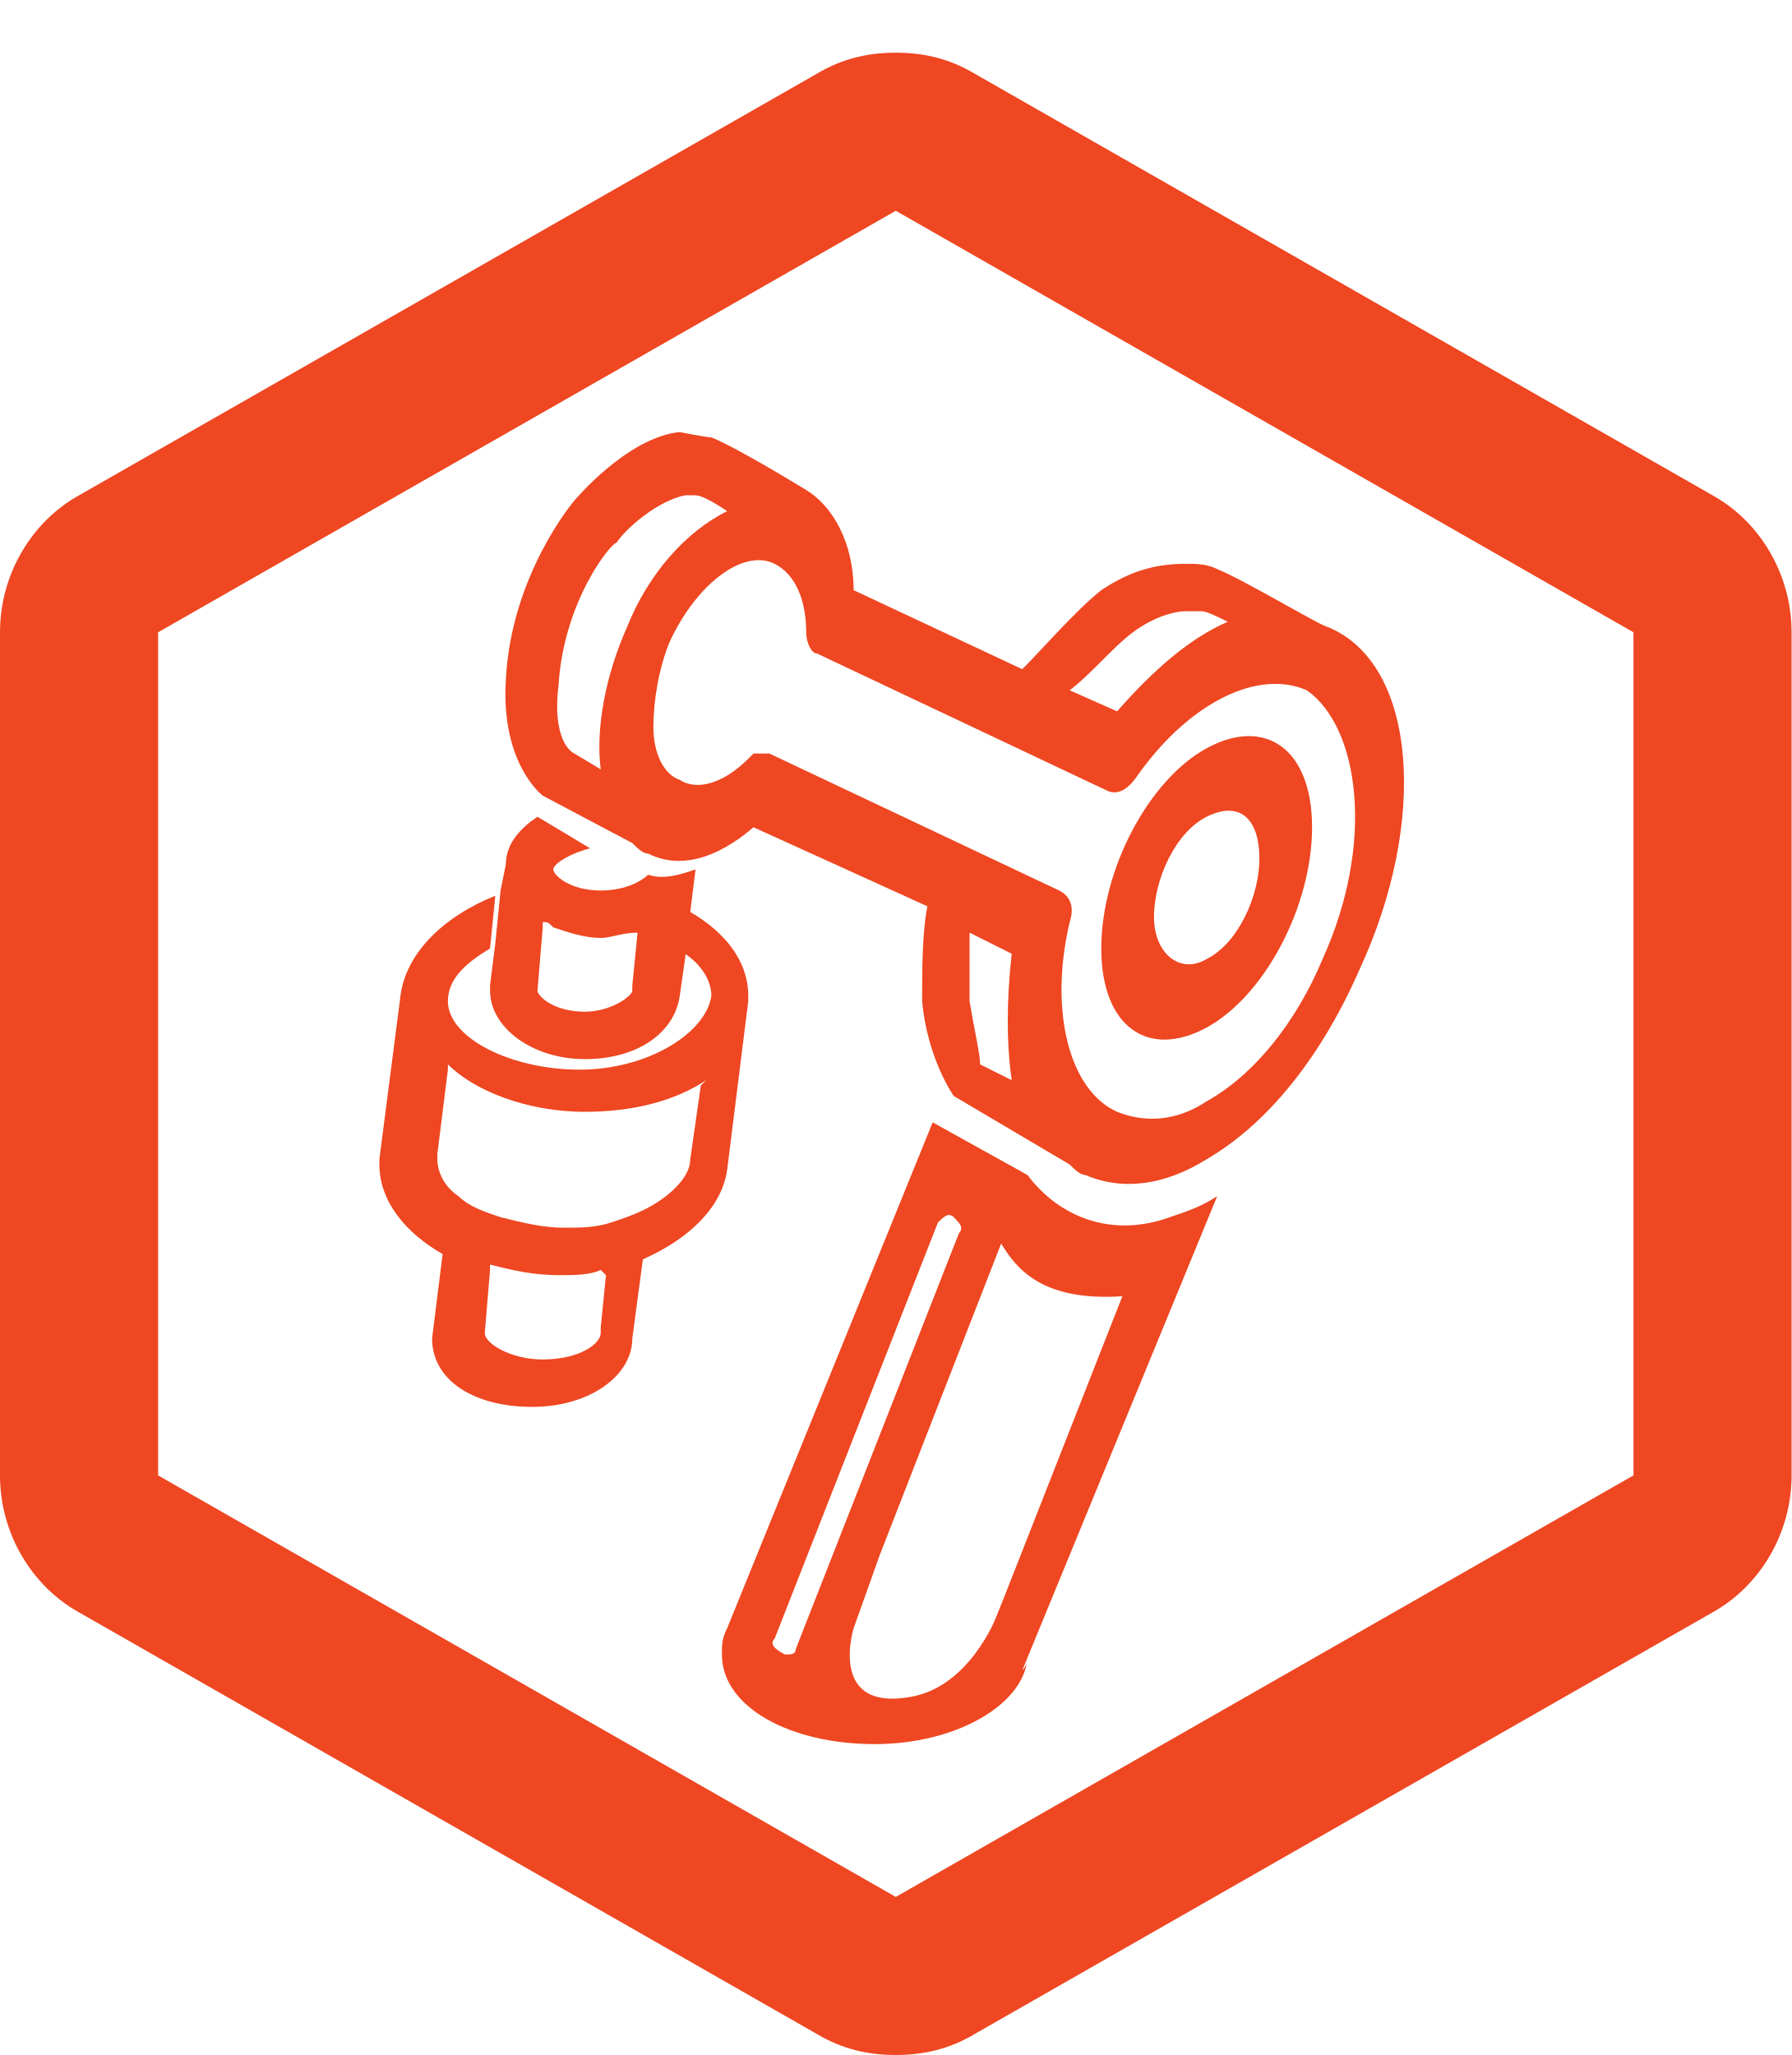
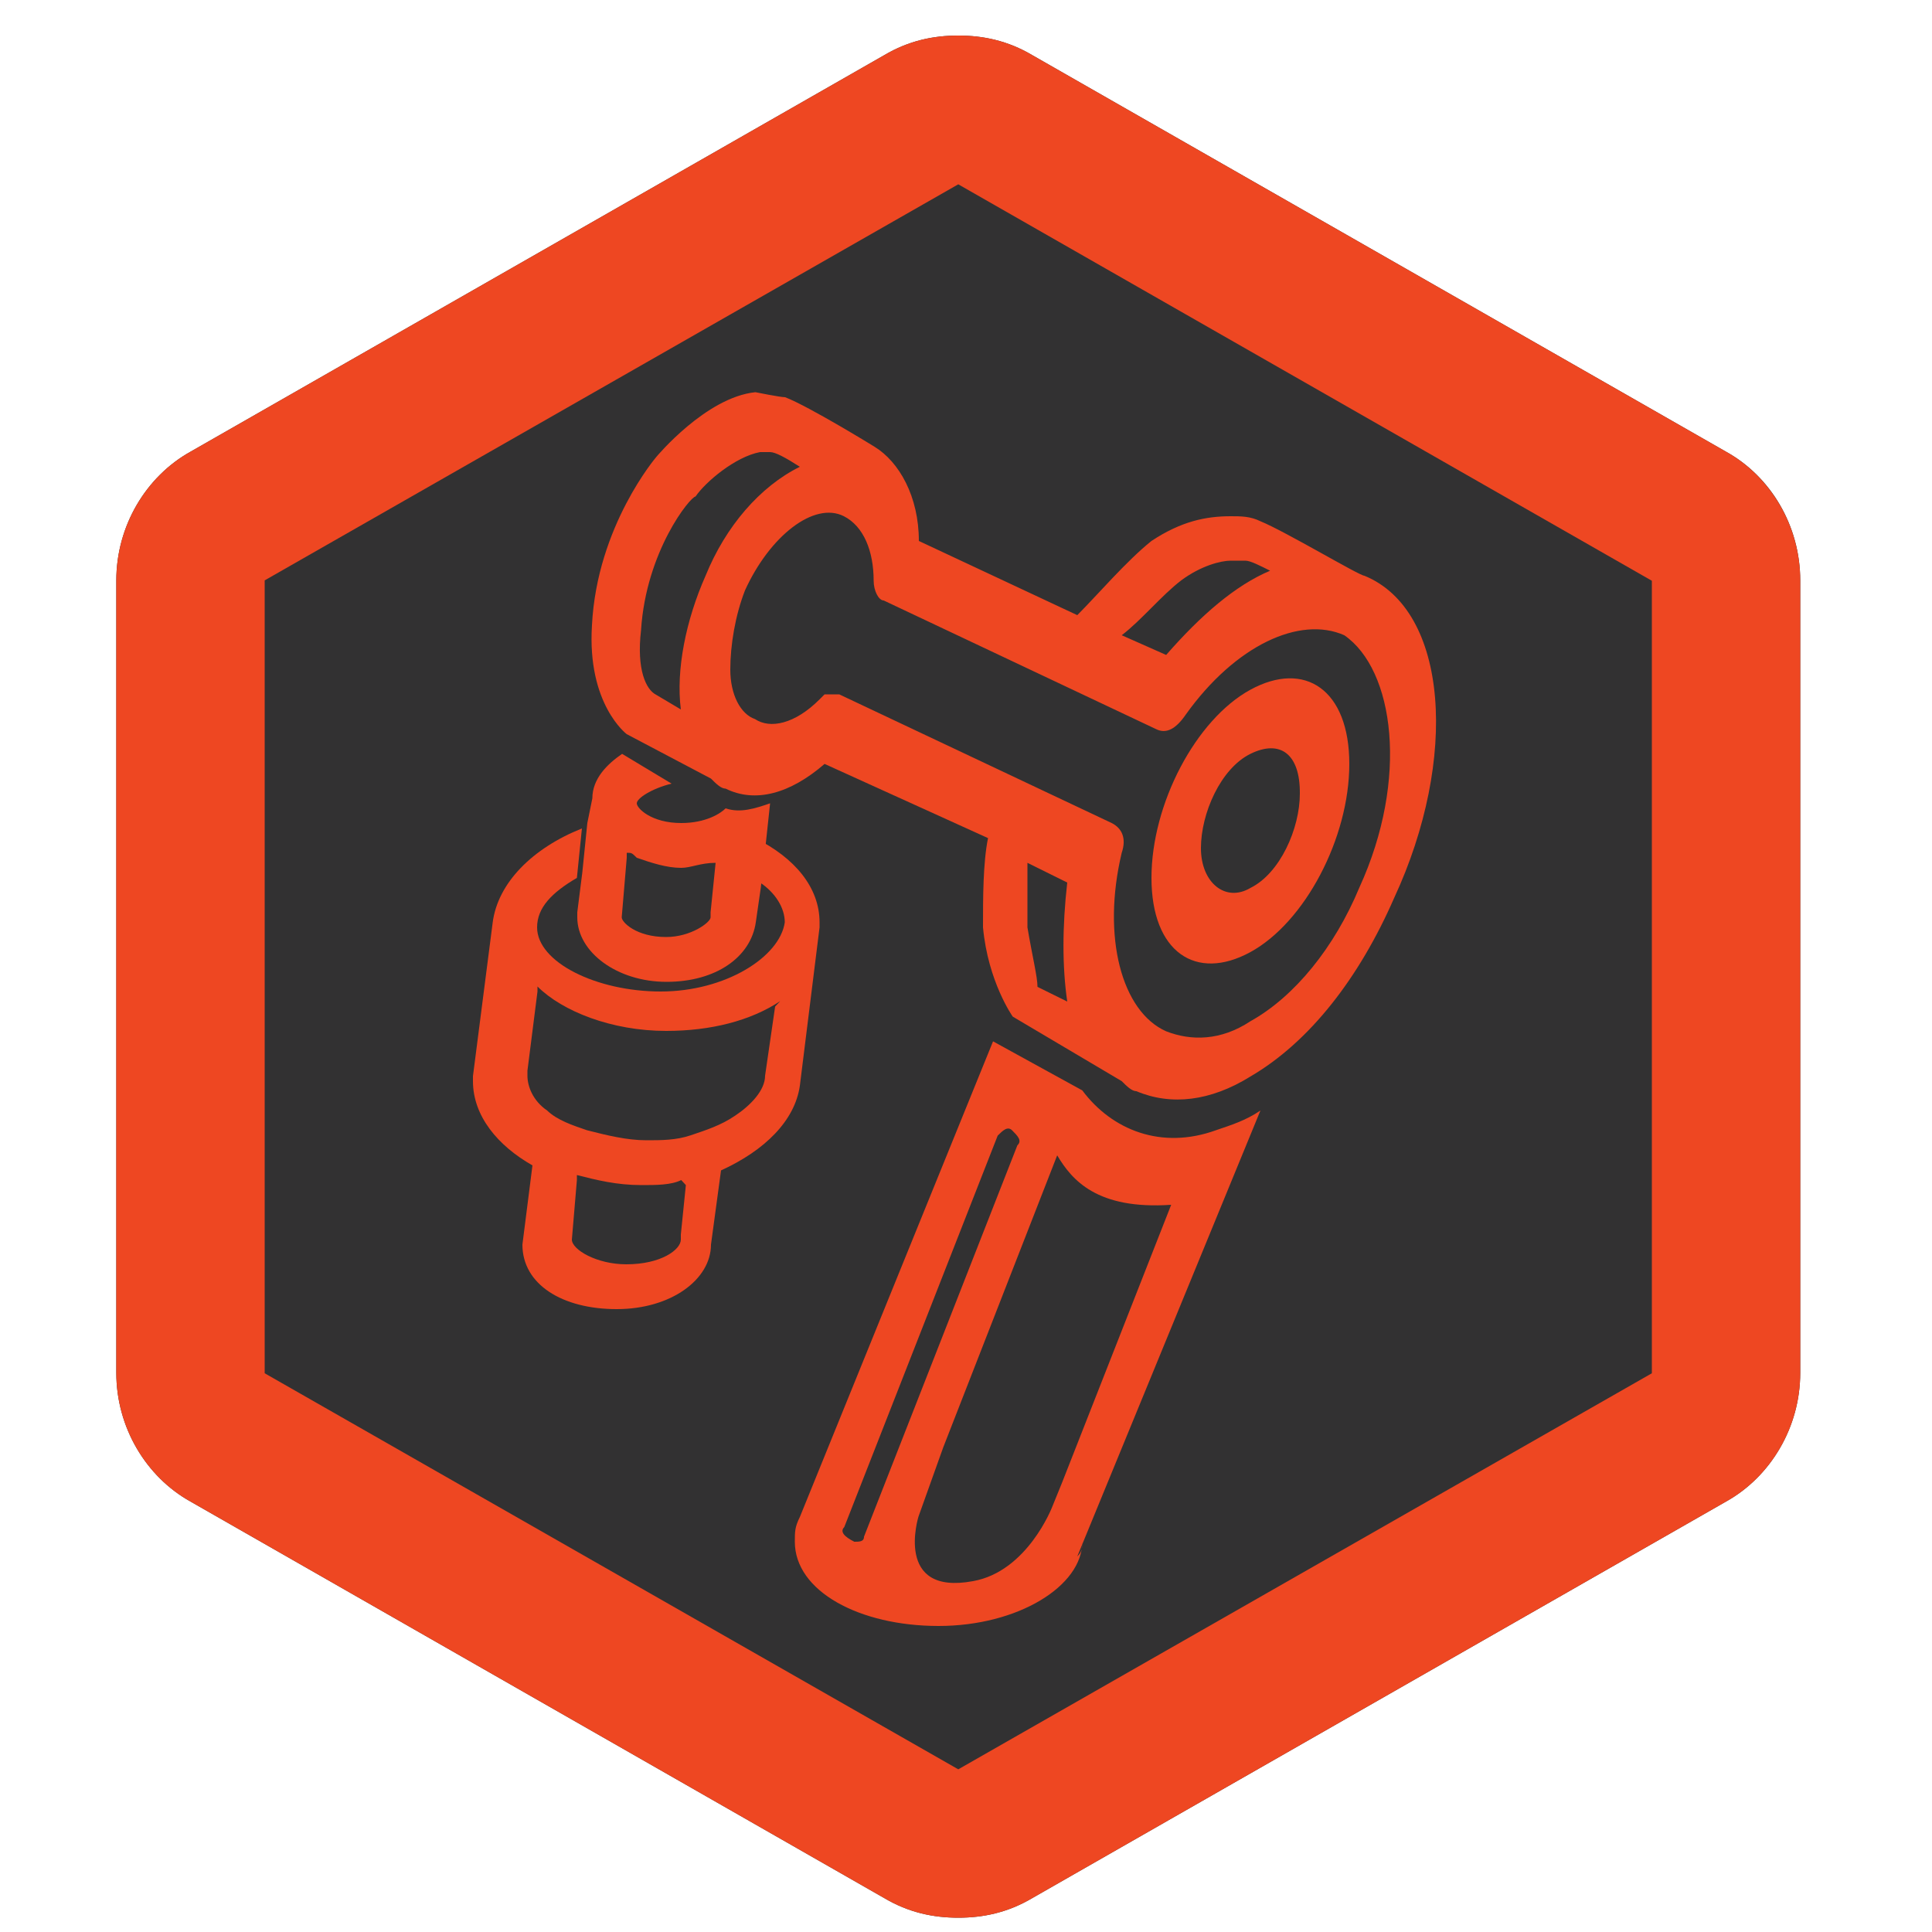
- <svg xmlns="http://www.w3.org/2000/svg" version="1.1" x="0px" y="0px" viewBox="-2 -3.6 34 39" enable-background="new -2 -3.6 34 39" xml:space="preserve">
+ <svg xmlns="http://www.w3.org/2000/svg" version="1.1" id="Layer_1" x="0px" y="0px" viewBox="0 0 500 500" enable-background="new 0 0 500 500" xml:space="preserve">
+   <path fill="#323132" d="M446.7,116.9L267.2,14.3c-6.4-3.8-12.8-5.1-19.2-5.1s-12.8,1.3-19.2,5.1L49.3,116.9  c-11.5,6.4-19.2,19.2-19.2,33.3v205.1c0,14.1,7.7,26.9,19.2,33.3l179.5,102.6c6.4,3.8,12.8,5.1,19.2,5.1s12.8-1.3,19.2-5.1  l179.5-102.6c11.5-6.4,19.2-19.2,19.2-33.3V150.2C465.9,136.1,458.3,123.3,446.7,116.9z" />
  <g id="Layer_3" display="none">
-     <path display="inline" fill="#3878FF" d="M20.9,8.4C20,8,18.7,8.6,17.7,9.9l-4.1-1.9c0-0.7-0.3-1.3-0.8-1.5C12,6,10.7,7,10.1,8.5   C9.7,9.2,9.6,10,9.7,10.6c0.1,0.7,0.3,1.1,0.7,1.3c0.5,0.2,1,0.1,1.6-0.4l4.1,1.9c-0.3,1.7,0.1,3.1,1.1,3.5   c0.5,0.3,1.2,0.2,1.9-0.2c0.9-0.5,1.8-1.6,2.4-2.9C22.5,11.4,22.3,9,20.9,8.4z M20.8,13.5c-0.4,1-1.1,1.8-1.8,2.2   c-0.5,0.3-1,0.3-1.4,0.2c-0.7-0.4-1-1.5-0.7-2.9c0.1-0.2,0-0.4-0.1-0.5l-4.5-2.1c-0.1,0-0.2,0-0.2,0c0,0-0.1,0.1-0.1,0.1   c-0.4,0.4-0.8,0.5-1.1,0.4c-0.2-0.1-0.4-0.4-0.4-0.8c0-0.4,0-0.9,0.2-1.3c0.4-0.9,1.2-1.5,1.7-1.2c0.3,0.1,0.5,0.6,0.5,1.1   c0,0.2,0,0.3,0.1,0.4l4.5,2.1c0.1,0.1,0.3,0,0.5-0.2c0.8-1.1,1.9-1.7,2.6-1.3C21.4,10,21.6,11.8,20.8,13.5z" />
-     <path display="inline" fill="#3878FF" d="M19,10.5c-0.9,0.5-1.6,1.9-1.6,3.1c0,1.2,0.7,1.7,1.6,1.2s1.6-1.9,1.6-3.1   C20.6,10.5,19.9,10,19,10.5z M19,13.7c-0.5,0.3-0.8,0-0.8-0.6c0-0.6,0.4-1.3,0.8-1.6c0.5-0.3,0.8,0,0.8,0.6   C19.9,12.8,19.5,13.5,19,13.7z" />
+     <path display="inline" fill="#3878FF" d="M323.6,150.2c-11.5-5.1-28.2,2.6-41,19.2l-52.6-24.4c0-9-3.8-16.7-10.3-19.2   c-10.3-6.4-26.9,6.4-34.6,25.6c-5.1,9-6.4,19.2-5.1,26.9c1.3,9,3.8,14.1,9,16.7c6.4,2.6,12.8,1.3,20.5-5.1l52.6,24.4   c-3.8,21.8,1.3,39.7,14.1,44.9c6.4,3.8,15.4,2.6,24.4-2.6c11.5-6.4,23.1-20.5,30.8-37.2C344.2,188.7,341.6,157.9,323.6,150.2z    M322.4,215.6c-5.1,12.8-14.1,23.1-23.1,28.2c-6.4,3.8-12.8,3.8-17.9,2.6c-9-5.1-12.8-19.2-9-37.2c1.3-2.6,0-5.1-1.3-6.4   l-57.7-26.9c-1.3,0-2.6,0-2.6,0l-1.3,1.3c-5.1,5.1-10.3,6.4-14.1,5.1c-2.6-1.3-5.1-5.1-5.1-10.3s0-11.5,2.6-16.7   c5.1-11.5,15.4-19.2,21.8-15.4c3.8,1.3,6.4,7.7,6.4,14.1c0,2.6,0,3.8,1.3,5.1l57.7,26.9c1.3,1.3,3.8,0,6.4-2.6   c10.3-14.1,24.4-21.8,33.3-16.7C330.1,170.8,332.6,193.8,322.4,215.6z" />
+     <path display="inline" fill="#3878FF" d="M299.3,177.2c-11.5,6.4-20.5,24.4-20.5,39.7s9,21.8,20.5,15.4   c11.5-6.4,20.5-24.4,20.5-39.7S310.8,170.8,299.3,177.2z M299.3,218.2c-6.4,3.8-10.3,0-10.3-7.7s5.1-16.7,10.3-20.5   c6.4-3.8,10.3,0,10.3,7.7C310.8,206.7,305.7,215.6,299.3,218.2z" />
  </g>
  <g id="Layer_2">
</g>
-   <g id="Layer_1">
+   <g id="Layer_1_1_">
    <g>
      <g>
        <g>
-           <path fill="none" stroke="#3878FF" stroke-width="3" stroke-linejoin="round" stroke-miterlimit="10" d="M29,7.9" />
+           <path fill="none" stroke="#3878FF" stroke-width="3" stroke-linejoin="round" stroke-miterlimit="10" d="M427.5,143.8" />
        </g>
      </g>
      <g>
        <g>
          <g>
-             <path fill="#EE4722" d="M15,0.4l14,8v16l-14,8l-14-8v-16L15,0.4 M15-2.6c-0.5,0-1,0.1-1.5,0.4l-14,8C-1.4,6.3-2,7.3-2,8.4v16       c0,1.1,0.6,2.1,1.5,2.6l14,8c0.5,0.3,1,0.4,1.5,0.4s1-0.1,1.5-0.4l14-8c0.9-0.5,1.5-1.5,1.5-2.6v-16c0-1.1-0.6-2.1-1.5-2.6       l-14-8C16-2.5,15.5-2.6,15-2.6L15-2.6z" />
+             <path fill="#EE4722" d="M248,47.7l179.5,102.6v205.1L248,457.9L68.5,355.4V150.2L248,47.7 M248,9.2c-6.4,0-12.8,1.3-19.2,5.1       L49.3,116.9c-11.5,6.4-19.2,19.2-19.2,33.3v205.1c0,14.1,7.7,26.9,19.2,33.3l179.5,102.6c6.4,3.8,12.8,5.1,19.2,5.1       c6.4,0,12.8-1.3,19.2-5.1l179.5-102.6c11.5-6.4,19.2-19.2,19.2-33.3V150.2c0-14.1-7.7-26.9-19.2-33.3L267.2,14.3       C260.8,10.5,254.4,9.2,248,9.2L248,9.2z" />
          </g>
        </g>
      </g>
-       <path fill="#EE4722" d="M17.7,24.8L17.7,24.8C17.6,24.9,17.6,24.9,17.7,24.8z" />
-       <path fill="none" d="M11.4,6.1c-0.2-0.1-0.5-0.2-0.6-0.3c0,0-0.1,0-0.2,0c-0.5,0.1-1.1,0.7-1.3,0.9c0,0-0.9,1.1-1.1,2.7    c-0.1,0.8,0.2,1.2,0.3,1.3L9,11.1c0,0,0,0,0,0c-0.1-0.8,0.1-1.8,0.5-2.7C10,7.4,10.7,6.6,11.4,6.1z" />
-       <path fill="none" d="M8.3,13.7L8.3,13.7L8.3,13.7c0,0.1,0.1,0.1,0.2,0.1C8.4,13.7,8.4,13.7,8.3,13.7z" />
-       <path fill="none" d="M10.1,13.8L10.1,13.8C10.1,13.8,10.1,13.8,10.1,13.8C10.1,13.8,10.1,13.8,10.1,13.8z" />
-       <path fill="none" d="M6.6,15c0,0.7,1.1,1.3,2.5,1.3c1.3,0,2.4-0.6,2.4-1.3l0-0.1c0-0.3-0.2-0.6-0.5-0.8L10.9,15l0,0    c0,0.7-0.8,1.2-1.8,1.2c-1,0-1.8-0.6-1.8-1.3c0,0,0,0,0-0.1l0,0l0.1-0.8C6.9,14.3,6.6,14.7,6.6,15z" />
-       <path fill="none" d="M9.4,13.9c-0.3,0-0.6-0.1-0.9-0.2c-0.1,0-0.1,0-0.2,0l-0.2,1.1l0,0c0,0,0,0,0,0c0,0.1,0.4,0.4,0.9,0.4    c0.6,0,0.9-0.3,0.9-0.4c0,0,0-0.1,0-0.1l0,0l0.1-1l0,0c0,0-0.1,0-0.1,0C9.8,13.9,9.6,13.9,9.4,13.9z" />
-       <polygon fill="#3878FF" points="8.1,14.9 8.1,14.9 8.1,14.9   " />
-       <polygon fill="#3878FF" points="8.1,14.9 8.1,14.9 8.1,14.9   " />
-       <path fill="none" d="M7.4,20.1l0,0.1l-0.1,1.2l0,0c0,0,0,0,0,0l0,0c0,0.2,0.4,0.5,1.1,0.5c0.6,0,1.1-0.3,1.1-0.5c0,0,0,0,0-0.1    l0,0l0,0c0,0,0-0.1,0-0.1l0,0.1c0,0,0,0,0,0l0.1-1l0-0.2c-0.3,0-0.5,0.1-0.8,0.1C8.2,20.3,7.8,20.2,7.4,20.1z" />
-       <polygon fill="#3878FF" points="7.2,21.5 7.2,21.5 7.2,21.4   " />
-       <polygon fill="#3878FF" points="7.2,21.4 7.2,21.4 7.2,21.4   " />
-       <polygon fill="#3878FF" points="9.3,21.4 9.3,21.4 9.3,21.4   " />
-       <path fill="#3878FF" d="M9.3,21.4L9.3,21.4C9.4,21.3,9.4,21.3,9.3,21.4z" />
-       <path fill="none" d="M6.4,16.4L6.4,16.4L6.2,18l0,0.1c0,0,0,0,0,0c0,0.3,0.2,0.5,0.4,0.7c0.2,0.2,0.5,0.3,0.8,0.4    c0.4,0.1,0.8,0.2,1.2,0.2c0.3,0,0.6,0,0.9-0.1c0.3-0.1,0.7-0.2,0.9-0.4c0.3-0.2,0.6-0.5,0.6-0.8l0,0l0,0l0.2-1.4l0-0.1    c-0.6,0.4-1.4,0.6-2.3,0.6C8,17.2,7,16.9,6.4,16.4z" />
-       <path fill="#3878FF" d="M6.2,18.1C6.2,18.1,6.2,18.1,6.2,18.1L6.2,18.1C6.2,18.1,6.2,18.1,6.2,18.1z" />
-       <polygon fill="#3878FF" points="6.2,18.1 6.2,18.1 6.2,18.1   " />
-       <polygon fill="#EE4722" points="7.2,21.4 7.2,21.4 7.2,21.4   " />
-       <path fill="none" d="M19.1,10.9c-0.6,0.3-1,1.2-1,1.9c0,0.7,0.5,1.1,1,0.8c0.6-0.3,1-1.2,1-1.9C20.1,11,19.7,10.6,19.1,10.9z" />
-       <path fill="#EE4722" d="M20.9,15.9c-1.1,0.6-2,0-2-1.5c0-1.5,0.9-3.2,2-3.8c1.1-0.6,2,0,2,1.5C22.9,13.6,22,15.3,20.9,15.9z     M20.9,11.9c-0.6,0.3-1,1.2-1,1.9c0,0.7,0.5,1.1,1,0.8c0.6-0.3,1-1.2,1-1.9C21.9,11.9,21.5,11.6,20.9,11.9z" />
+       <path fill="#EE4722" d="M282.6,360.5L282.6,360.5C281.3,361.8,281.3,361.8,282.6,360.5z" />
+       <path fill="none" d="M201.8,120.8c-2.6-1.3-6.4-2.6-7.7-3.8c0,0-1.3,0-2.6,0c-6.4,1.3-14.1,9-16.7,11.5c0,0-11.5,14.1-14.1,34.6    c-1.3,10.3,2.6,15.4,3.8,16.7l6.4,5.1l0,0c-1.3-10.3,1.3-23.1,6.4-34.6C183.9,137.4,192.9,127.2,201.8,120.8z" />
+       <path fill="none" d="M162.1,218.2L162.1,218.2L162.1,218.2c0,1.3,1.3,1.3,2.6,1.3C163.4,218.2,163.4,218.2,162.1,218.2z" />
+       <path fill="none" d="M185.2,219.5L185.2,219.5L185.2,219.5L185.2,219.5z" />
+       <path fill="none" d="M140.3,234.9c0,9,14.1,16.7,32.1,16.7c16.7,0,30.8-7.7,30.8-16.7v-1.3c0-3.8-2.6-7.7-6.4-10.3l-1.3,11.5l0,0    c0,9-10.3,15.4-23.1,15.4c-12.8,0-23.1-7.7-23.1-16.7c0,0,0,0,0-1.3l0,0l1.3-10.3C144.2,225.9,140.3,231,140.3,234.9z" />
+       <path fill="none" d="M176.2,220.8c-3.8,0-7.7-1.3-11.5-2.6c-1.3,0-1.3,0-2.6,0l-2.6,14.1l0,0l0,0c0,1.3,5.1,5.1,11.5,5.1    c7.7,0,11.5-3.8,11.5-5.1V231l0,0l1.3-12.8l0,0h-1.3C181.3,220.8,178.8,220.8,176.2,220.8z" />
+       <path fill="#3878FF" d="M159.5,233.6L159.5,233.6L159.5,233.6z" />
+       <path fill="#3878FF" d="M159.5,233.6L159.5,233.6L159.5,233.6z" />
+       <path fill="none" d="M150.6,300.2v1.3l-1.3,15.4l0,0l0,0l0,0c0,2.6,5.1,6.4,14.1,6.4c7.7,0,14.1-3.8,14.1-6.4c0,0,0,0,0-1.3l0,0    l0,0v-1.3v1.3l0,0l1.3-12.8v-2.6c-3.8,0-6.4,1.3-10.3,1.3C160.8,302.8,155.7,301.5,150.6,300.2z" />
+       <polygon fill="#3878FF" points="148,318.2 148,318.2 148,316.9   " />
+       <path fill="#3878FF" d="M148,316.9L148,316.9L148,316.9z" />
+       <path fill="#3878FF" d="M174.9,316.9L174.9,316.9L174.9,316.9z" />
+       <path fill="#3878FF" d="M174.9,316.9L174.9,316.9C176.2,315.6,176.2,315.6,174.9,316.9z" />
+       <path fill="none" d="M137.7,252.8L137.7,252.8l-2.6,20.5v1.3l0,0c0,3.8,2.6,6.4,5.1,9s6.4,3.8,10.3,5.1c5.1,1.3,10.3,2.6,15.4,2.6    c3.8,0,7.7,0,11.5-1.3c3.8-1.3,9-2.6,11.5-5.1c3.8-2.6,7.7-6.4,7.7-10.3l0,0l0,0l2.6-17.9v-1.3c-7.7,5.1-17.9,7.7-29.5,7.7    S145.4,259.2,137.7,252.8z" />
+       <path fill="#3878FF" d="M135.2,274.6L135.2,274.6L135.2,274.6L135.2,274.6z" />
+       <path fill="#3878FF" d="M135.2,274.6L135.2,274.6L135.2,274.6z" />
+       <path fill="#EE4722" d="M148,316.9L148,316.9L148,316.9z" />
+       <path fill="none" d="M300.6,182.3c-7.7,3.8-12.8,15.4-12.8,24.4c0,9,6.4,14.1,12.8,10.3c7.7-3.8,12.8-15.4,12.8-24.4    S308.3,178.5,300.6,182.3z" />
+       <path fill="#EE4722" d="M323.6,246.4c-14.1,7.7-25.6,0-25.6-19.2s11.5-41,25.6-48.7s25.6,0,25.6,19.2S337.7,238.7,323.6,246.4z     M323.6,195.1c-7.7,3.8-12.8,15.4-12.8,24.4c0,9,6.4,14.1,12.8,10.3c7.7-3.8,12.8-15.4,12.8-24.4    C336.5,195.1,331.3,191.3,323.6,195.1z" />
      <g>
-         <path fill="#EE4722" d="M11.5,15.3L11.5,15.3c-0.1,0.7-1.2,1.4-2.5,1.4c-1.3,0-2.5-0.6-2.5-1.3c0-0.4,0.3-0.7,0.8-1l0.1-1     c-1,0.4-1.7,1.1-1.8,1.9l0,0l-0.4,3.1l0,0c0,0,0,0,0,0.1c0,0.7,0.5,1.3,1.2,1.7l-0.2,1.6l0,0c0,0,0,0,0,0c0,0.8,0.8,1.3,1.9,1.3     c1.1,0,1.9-0.6,1.9-1.3l0,0l0.2-1.5c0.9-0.4,1.5-1,1.6-1.7l0.4-3.2l0,0c0,0,0,0,0-0.1c0-0.7-0.5-1.3-1.3-1.7L11,14.5     C11.3,14.7,11.5,15,11.5,15.3z M9.5,20.6l-0.1,1c0,0,0,0.1,0,0.1c0,0.2-0.4,0.5-1.1,0.5c-0.6,0-1.1-0.3-1.1-0.5c0,0,0,0,0,0     c0,0,0,0,0,0l0,0l0,0l0.1-1.2l0-0.1c0.4,0.1,0.8,0.2,1.3,0.2c0.3,0,0.6,0,0.8-0.1L9.5,20.6z M11.3,17l-0.2,1.4l0,0l0,0     c0,0.3-0.3,0.6-0.6,0.8c-0.3,0.2-0.6,0.3-0.9,0.4c-0.3,0.1-0.6,0.1-0.9,0.1c-0.4,0-0.8-0.1-1.2-0.2c-0.3-0.1-0.6-0.2-0.8-0.4     c-0.3-0.2-0.4-0.5-0.4-0.7l0,0l0,0c0,0,0,0,0,0c0,0,0,0,0-0.1l0.2-1.6l0-0.1C7,17.1,8,17.5,9.1,17.5c0.9,0,1.7-0.2,2.3-0.6     L11.3,17z" />
-         <path fill="#EE4722" d="M11.2,12.9C11.2,12.9,11.2,12.9,11.2,12.9c-0.3,0.1-0.6,0.2-0.9,0.1c-0.1,0.1-0.4,0.3-0.9,0.3     c-0.6,0-0.9-0.3-0.9-0.4c0-0.1,0.3-0.3,0.7-0.4l-1-0.6c-0.3,0.2-0.6,0.5-0.6,0.9l0,0l-0.1,0.5l-0.1,1l-0.1,0.8l0,0c0,0,0,0,0,0.1     c0,0.7,0.8,1.3,1.8,1.3c1,0,1.7-0.5,1.8-1.2l0,0l0.1-0.7l0.1-0.9L11.2,12.9L11.2,12.9C11.2,12.9,11.2,12.9,11.2,12.9z M10.1,14.1     L10.1,14.1l-0.1,1l0,0c0,0,0,0.1,0,0.1c0,0.1-0.4,0.4-0.9,0.4c-0.6,0-0.9-0.3-0.9-0.4l0,0l0,0c0,0,0,0,0,0c0,0,0,0,0,0L8.3,14     l0,0l0-0.1c0.1,0,0.1,0,0.2,0.1c0.3,0.1,0.6,0.2,0.9,0.2C9.6,14.2,9.8,14.1,10.1,14.1C10.1,14.1,10.1,14.1,10.1,14.1L10.1,14.1z" />
-         <path fill="#EE4722" d="M23.2,8.3C23.2,8.3,23.2,8.2,23.2,8.3L23.2,8.3c-0.1,0-1.6-0.9-2.1-1.1c-0.2-0.1-0.4-0.1-0.6-0.1     c-0.5,0-1,0.1-1.6,0.5c-0.5,0.4-1.1,1.1-1.5,1.5l-3.2-1.5c0-0.9-0.4-1.6-0.9-1.9c0,0,0,0,0,0c0,0-1.3-0.8-1.8-1     c-0.1,0-0.6-0.1-0.6-0.1c-1,0.1-2,1.3-2,1.3S7.7,7.3,7.6,9.3c-0.1,1.6,0.7,2.2,0.7,2.2l1.7,0.9l0,0c0.1,0.1,0.2,0.2,0.3,0.2     c0.6,0.3,1.3,0.1,2-0.5l3.3,1.5c-0.1,0.5-0.1,1.2-0.1,1.8c0.1,1.1,0.6,1.8,0.6,1.8l2.2,1.3c0.1,0.1,0.2,0.2,0.3,0.2     c0.7,0.3,1.5,0.2,2.3-0.3c1.2-0.7,2.2-2,2.9-3.6C25.1,12,24.9,9,23.2,8.3z M19.5,8.4c0.4-0.3,0.8-0.4,1-0.4c0.2,0,0.3,0,0.3,0     c0.1,0,0.3,0.1,0.5,0.2c-0.7,0.3-1.4,0.9-2.1,1.7l-0.9-0.4C18.7,9.2,19.1,8.7,19.5,8.4z M8.6,9.4c0.1-1.6,1-2.7,1.1-2.7     c0.2-0.3,0.8-0.8,1.3-0.9c0.1,0,0.2,0,0.2,0c0.1,0,0.3,0.1,0.6,0.3C11,6.5,10.3,7.3,9.9,8.3C9.5,9.2,9.3,10.2,9.4,11c0,0,0,0,0,0     l-0.5-0.3C8.7,10.6,8.5,10.2,8.6,9.4z M16.4,15.4c0-0.4,0-0.9,0-1.3l0.8,0.4c-0.1,0.9-0.1,1.7,0,2.4l-0.6-0.3     C16.6,16.4,16.5,16,16.4,15.4z M23.1,14.6c-0.5,1.2-1.3,2.2-2.2,2.7c-0.6,0.4-1.2,0.4-1.7,0.2c-0.9-0.4-1.3-1.9-0.9-3.6     c0.1-0.3,0-0.5-0.2-0.6l-5.5-2.6c-0.1,0-0.2,0-0.3,0c0,0-0.1,0.1-0.1,0.1c-0.5,0.5-1,0.6-1.3,0.4c-0.3-0.1-0.5-0.5-0.5-1     c0-0.5,0.1-1.1,0.3-1.6c0.5-1.1,1.4-1.8,2-1.5c0.4,0.2,0.6,0.7,0.6,1.3c0,0.2,0.1,0.4,0.2,0.4l5.5,2.6c0.2,0.1,0.4,0,0.6-0.3     c1-1.4,2.3-2,3.2-1.6C23.8,10.2,24.1,12.4,23.1,14.6z" />
-         <path fill="#EE4722" d="M21.1,19.1C21.1,19.1,21.1,19.1,21.1,19.1c-0.3,0.2-0.6,0.3-0.9,0.4c-1.1,0.4-2.1,0-2.7-0.8l-1.8-1     l-3.9,9.6l0,0c-0.1,0.2-0.1,0.3-0.1,0.5c0,1,1.3,1.7,2.9,1.7c1.6,0,2.9-0.8,2.9-1.7c0,0.1,0,0.2-0.1,0.3L21.1,19.1z M12.9,27.8     C12.9,27.8,12.9,27.8,12.9,27.8c-0.2-0.1-0.3-0.2-0.2-0.3l3.1-7.9c0.1-0.1,0.2-0.2,0.3-0.1c0.1,0.1,0.2,0.2,0.1,0.3l-3.1,7.9     C13.1,27.8,13,27.8,12.9,27.8z M17.1,26.6l-0.2,0.5c0,0-0.5,1.3-1.6,1.5c-1.6,0.3-1.1-1.3-1.1-1.3l0.5-1.4c0,0,2.3-5.9,2.3-5.9     c0.3,0.5,0.8,1.1,2.3,1L17.1,26.6z" />
+         <path fill="#EE4722" d="M203.1,238.7L203.1,238.7c-1.3,9-15.4,17.9-32.1,17.9S139,249,139,240c0-5.1,3.8-9,10.3-12.8l1.3-12.8     c-12.8,5.1-21.8,14.1-23.1,24.4l0,0l-5.1,39.7l0,0c0,0,0,0,0,1.3c0,9,6.4,16.7,15.4,21.8l-2.6,20.5l0,0l0,0     c0,10.3,10.3,16.7,24.4,16.7c14.1,0,24.4-7.7,24.4-16.7l0,0l2.6-19.2C198,297.7,205.7,290,207,281l5.1-41l0,0c0,0,0,0,0-1.3     c0-9-6.4-16.7-16.7-21.8l1.3,11.5C200.6,231,203.1,234.9,203.1,238.7z M177.5,306.7l-1.3,12.8v1.3c0,2.6-5.1,6.4-14.1,6.4     c-7.7,0-14.1-3.8-14.1-6.4l0,0l0,0l0,0l0,0l1.3-15.4v-1.3c5.1,1.3,10.3,2.6,16.7,2.6c3.8,0,7.7,0,10.3-1.3L177.5,306.7z      M200.6,260.5l-2.6,17.9l0,0l0,0c0,3.8-3.8,7.7-7.7,10.3c-3.8,2.6-7.7,3.8-11.5,5.1c-3.8,1.3-7.7,1.3-11.5,1.3     c-5.1,0-10.3-1.3-15.4-2.6c-3.8-1.3-7.7-2.6-10.3-5.1c-3.8-2.6-5.1-6.4-5.1-9l0,0l0,0l0,0c0,0,0,0,0-1.3l2.6-20.5v-1.3     c6.4,6.4,19.2,11.5,33.3,11.5c11.5,0,21.8-2.6,29.5-7.7L200.6,260.5z" />
+         <path fill="#EE4722" d="M199.3,207.9L199.3,207.9c-3.8,1.3-7.7,2.6-11.5,1.3c-1.3,1.3-5.1,3.8-11.5,3.8c-7.7,0-11.5-3.8-11.5-5.1     c0-1.3,3.8-3.8,9-5.1l-12.8-7.7c-3.8,2.6-7.7,6.4-7.7,11.5l0,0l-1.3,6.4l-1.3,12.8l-1.3,10.3l0,0c0,0,0,0,0,1.3     c0,9,10.3,16.7,23.1,16.7s21.8-6.4,23.1-15.4l0,0l1.3-9l1.3-11.5L199.3,207.9L199.3,207.9L199.3,207.9z M185.2,223.3L185.2,223.3     l-1.3,12.8l0,0v1.3c0,1.3-5.1,5.1-11.5,5.1c-7.7,0-11.5-3.8-11.5-5.1l0,0l0,0l0,0l0,0l1.3-15.4l0,0v-1.3c1.3,0,1.3,0,2.6,1.3     c3.8,1.3,7.7,2.6,11.5,2.6C178.8,224.6,181.3,223.3,185.2,223.3L185.2,223.3L185.2,223.3z" />
+         <path fill="#EE4722" d="M353.1,149C353.1,149,353.1,147.7,353.1,149L353.1,149c-1.3,0-20.5-11.5-26.9-14.1     c-2.6-1.3-5.1-1.3-7.7-1.3c-6.4,0-12.8,1.3-20.5,6.4c-6.4,5.1-14.1,14.1-19.2,19.2l-41-19.2c0-11.5-5.1-20.5-11.5-24.4l0,0     c0,0-16.7-10.3-23.1-12.8c-1.3,0-7.7-1.3-7.7-1.3c-12.8,1.3-25.6,16.7-25.6,16.7s-15.4,17.9-16.7,43.6c-1.3,20.5,9,28.2,9,28.2     l21.8,11.5l0,0c1.3,1.3,2.6,2.6,3.8,2.6c7.7,3.8,16.7,1.3,25.6-6.4l42.3,19.2c-1.3,6.4-1.3,15.4-1.3,23.1     c1.3,14.1,7.7,23.1,7.7,23.1l28.2,16.7c1.3,1.3,2.6,2.6,3.8,2.6c9,3.8,19.2,2.6,29.5-3.8c15.4-9,28.2-25.6,37.2-46.2     C377.5,196.4,374.9,157.9,353.1,149z M305.7,150.2c5.1-3.8,10.3-5.1,12.8-5.1s3.8,0,3.8,0c1.3,0,3.8,1.3,6.4,2.6     c-9,3.8-17.9,11.5-26.9,21.8l-11.5-5.1C295.4,160.5,300.6,154.1,305.7,150.2z M165.9,163.1c1.3-20.5,12.8-34.6,14.1-34.6     c2.6-3.8,10.3-10.3,16.7-11.5c1.3,0,2.6,0,2.6,0c1.3,0,3.8,1.3,7.7,3.8c-10.3,5.1-19.2,15.4-24.4,28.2     c-5.1,11.5-7.7,24.4-6.4,34.6l0,0l-6.4-3.8C167.2,178.5,164.7,173.3,165.9,163.1z M265.9,240c0-5.1,0-11.5,0-16.7l10.3,5.1     c-1.3,11.5-1.3,21.8,0,30.8l-7.7-3.8C268.5,252.8,267.2,247.7,265.9,240z M351.8,229.7c-6.4,15.4-16.7,28.2-28.2,34.6     c-7.7,5.1-15.4,5.1-21.8,2.6c-11.5-5.1-16.7-24.4-11.5-46.2c1.3-3.8,0-6.4-2.6-7.7l-70.5-33.3c-1.3,0-2.6,0-3.8,0l-1.3,1.3     c-6.4,6.4-12.8,7.7-16.7,5.1c-3.8-1.3-6.4-6.4-6.4-12.8c0-6.4,1.3-14.1,3.8-20.5c6.4-14.1,17.9-23.1,25.6-19.2     c5.1,2.6,7.7,9,7.7,16.7c0,2.6,1.3,5.1,2.6,5.1l70.5,33.3c2.6,1.3,5.1,0,7.7-3.8c12.8-17.9,29.5-25.6,41-20.5     C360.8,173.3,364.7,201.5,351.8,229.7z" />
+         <path fill="#EE4722" d="M326.2,287.4L326.2,287.4c-3.8,2.6-7.7,3.8-11.5,5.1c-14.1,5.1-26.9,0-34.6-10.3L257,269.5l-50,123.1l0,0     c-1.3,2.6-1.3,3.8-1.3,6.4c0,12.8,16.7,21.8,37.2,21.8s37.2-10.3,37.2-21.8c0,1.3,0,2.6-1.3,3.8L326.2,287.4z M221.1,399     L221.1,399c-2.6-1.3-3.8-2.6-2.6-3.8l39.7-101.3c1.3-1.3,2.6-2.6,3.8-1.3c1.3,1.3,2.6,2.6,1.3,3.8l-39.7,101.3     C223.6,399,222.4,399,221.1,399z M274.9,383.6l-2.6,6.4c0,0-6.4,16.7-20.5,19.2c-20.5,3.8-14.1-16.7-14.1-16.7l6.4-17.9     l29.5-75.6c3.8,6.4,10.3,14.1,29.5,12.8L274.9,383.6z" />
      </g>
    </g>
  </g>
</svg>
